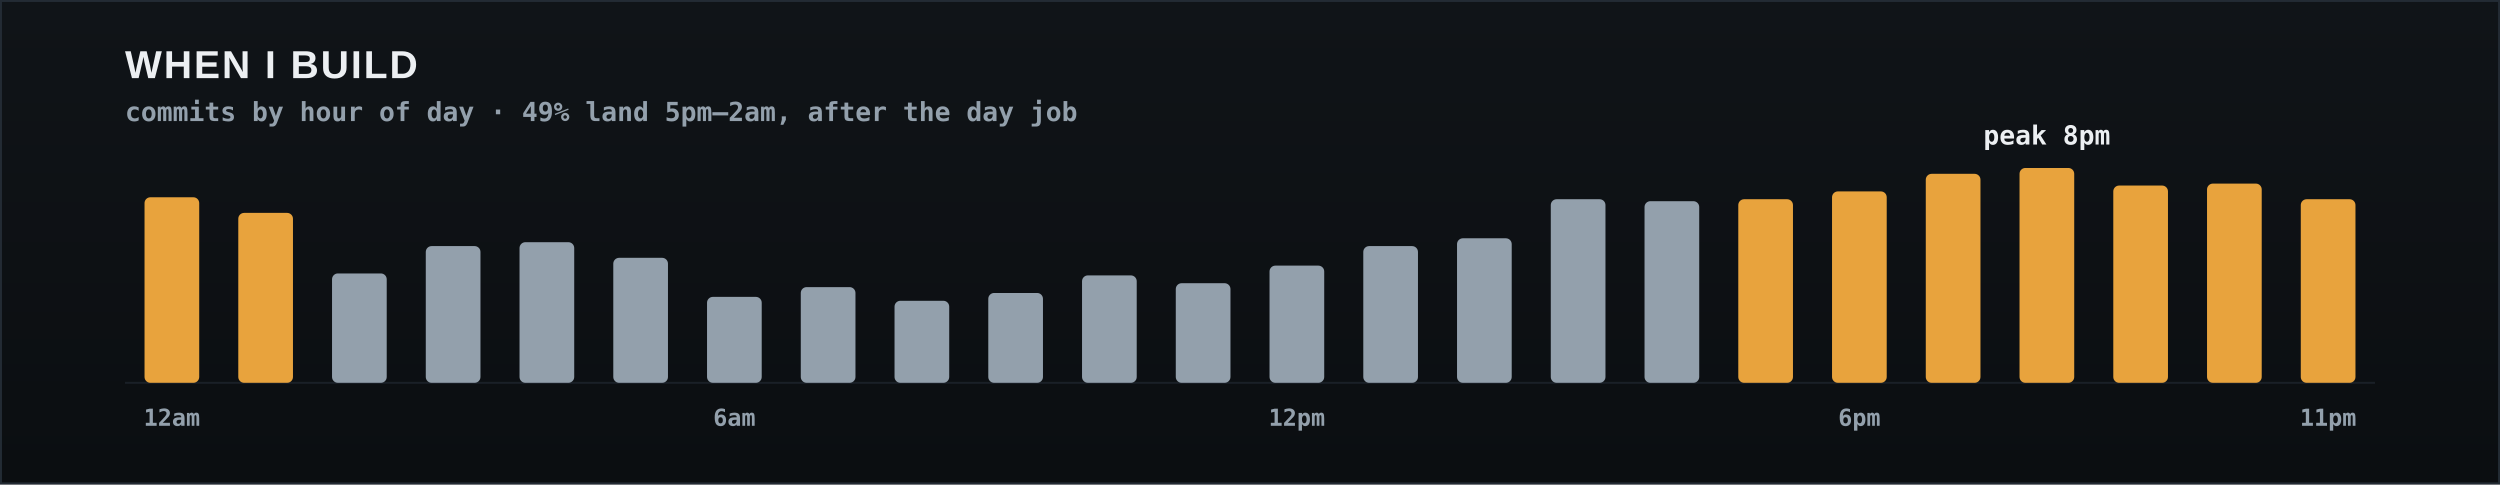
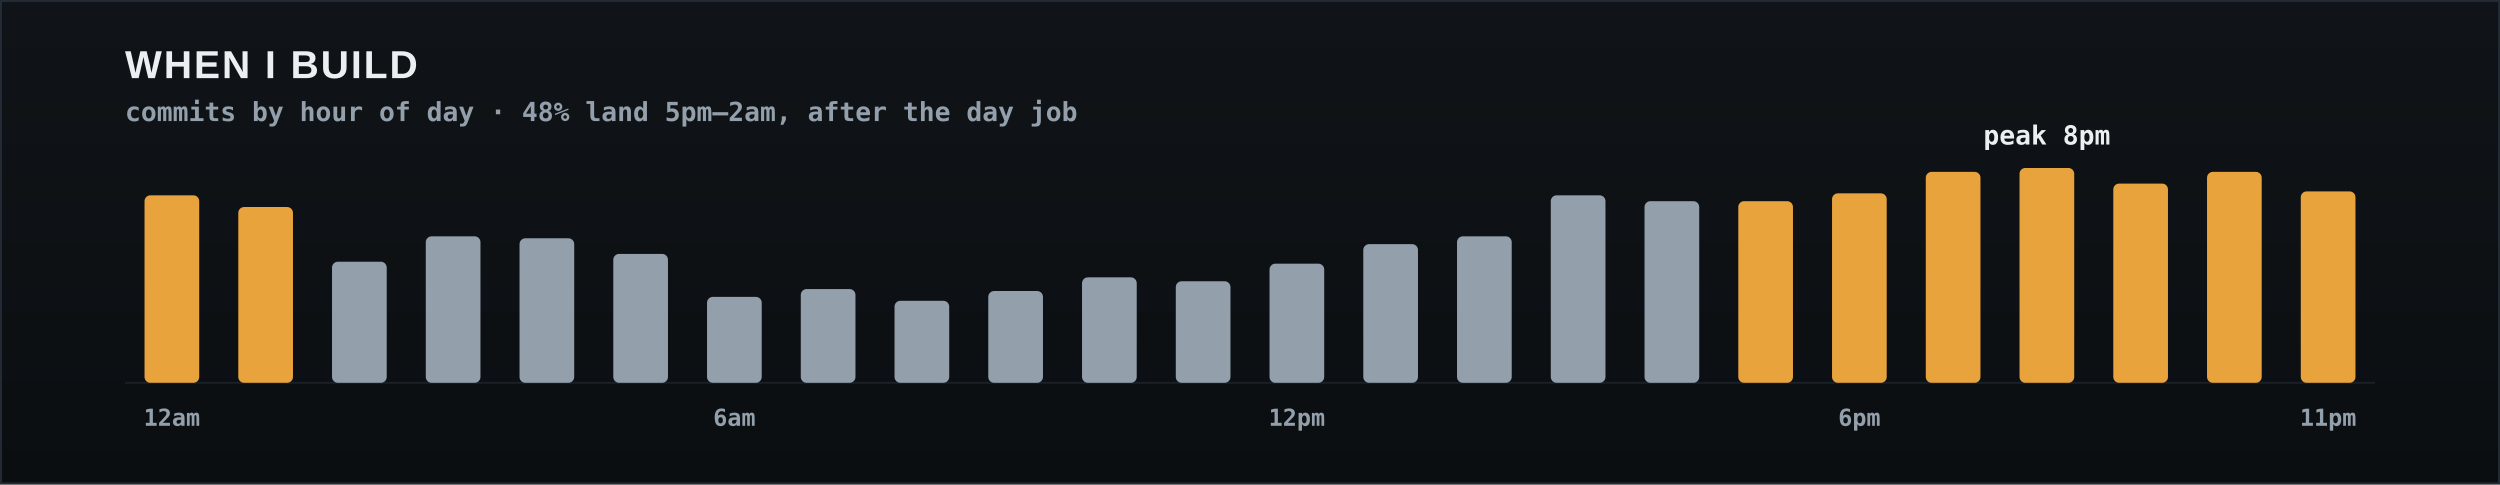
- <svg xmlns="http://www.w3.org/2000/svg" width="1280" height="248" viewBox="0 0 1280 248" role="img" aria-label="Commits by hour of day, showing 49 percent between 5pm and 2am">
+ <svg xmlns="http://www.w3.org/2000/svg" width="1280" height="248" viewBox="0 0 1280 248" role="img" aria-label="Commits by hour of day: 48 percent land between 5pm and 2am, peaking at 20:00">
  <defs>
    <linearGradient id="g" x1="0" y1="0" x2="0" y2="1">
      <stop offset="0" stop-color="#101418" />
      <stop offset="1" stop-color="#0b0e11" />
    </linearGradient>
  </defs>
  <rect width="1280" height="248" fill="url(#g)" />
  <rect x="0.5" y="0.5" width="1279" height="247" fill="none" stroke="#232b34" />
  <text x="64" y="40" font-family="Avenir Next, Helvetica Neue, Arial, sans-serif" font-size="20" font-weight="700" letter-spacing="1" fill="#eceff2">WHEN I BUILD</text>
-   <text x="64" y="62" font-family="SF Mono, Menlo, Consolas, monospace" font-size="13.5" font-weight="600" fill="#93a0ac">commits by hour of day · 49% land 5pm–2am, after the day job</text>
+   <text x="64" y="62" font-family="SF Mono, Menlo, Consolas, monospace" font-size="13.5" font-weight="600" fill="#93a0ac">commits by hour of day · 48% land 5pm–2am, after the day job</text>
  <line x1="64" y1="196" x2="1216" y2="196" stroke="#1a2027" />
-   <rect x="74" y="101" width="28" height="95" rx="3" fill="#e8a33d" />
-   <rect x="122" y="109" width="28" height="87" rx="3" fill="#e8a33d" />
-   <rect x="170" y="140" width="28" height="56" rx="3" fill="#93a0ac" />
-   <rect x="218" y="126" width="28" height="70" rx="3" fill="#93a0ac" />
-   <rect x="266" y="124" width="28" height="72" rx="3" fill="#93a0ac" />
-   <rect x="314" y="132" width="28" height="64" rx="3" fill="#93a0ac" />
+   <rect x="74" y="100" width="28" height="96" rx="3" fill="#e8a33d" />
+   <rect x="122" y="106" width="28" height="90" rx="3" fill="#e8a33d" />
+   <rect x="170" y="134" width="28" height="62" rx="3" fill="#93a0ac" />
+   <rect x="218" y="121" width="28" height="75" rx="3" fill="#93a0ac" />
+   <rect x="266" y="122" width="28" height="74" rx="3" fill="#93a0ac" />
+   <rect x="314" y="130" width="28" height="66" rx="3" fill="#93a0ac" />
  <rect x="362" y="152" width="28" height="44" rx="3" fill="#93a0ac" />
-   <rect x="410" y="147" width="28" height="49" rx="3" fill="#93a0ac" />
+   <rect x="410" y="148" width="28" height="48" rx="3" fill="#93a0ac" />
  <rect x="458" y="154" width="28" height="42" rx="3" fill="#93a0ac" />
-   <rect x="506" y="150" width="28" height="46" rx="3" fill="#93a0ac" />
-   <rect x="554" y="141" width="28" height="55" rx="3" fill="#93a0ac" />
-   <rect x="602" y="145" width="28" height="51" rx="3" fill="#93a0ac" />
-   <rect x="650" y="136" width="28" height="60" rx="3" fill="#93a0ac" />
-   <rect x="698" y="126" width="28" height="70" rx="3" fill="#93a0ac" />
-   <rect x="746" y="122" width="28" height="74" rx="3" fill="#93a0ac" />
-   <rect x="794" y="102" width="28" height="94" rx="3" fill="#93a0ac" />
+   <rect x="506" y="149" width="28" height="47" rx="3" fill="#93a0ac" />
+   <rect x="554" y="142" width="28" height="54" rx="3" fill="#93a0ac" />
+   <rect x="602" y="144" width="28" height="52" rx="3" fill="#93a0ac" />
+   <rect x="650" y="135" width="28" height="61" rx="3" fill="#93a0ac" />
+   <rect x="698" y="125" width="28" height="71" rx="3" fill="#93a0ac" />
+   <rect x="746" y="121" width="28" height="75" rx="3" fill="#93a0ac" />
+   <rect x="794" y="100" width="28" height="96" rx="3" fill="#93a0ac" />
  <rect x="842" y="103" width="28" height="93" rx="3" fill="#93a0ac" />
-   <rect x="890" y="102" width="28" height="94" rx="3" fill="#e8a33d" />
-   <rect x="938" y="98" width="28" height="98" rx="3" fill="#e8a33d" />
-   <rect x="986" y="89" width="28" height="107" rx="3" fill="#e8a33d" />
+   <rect x="890" y="103" width="28" height="93" rx="3" fill="#e8a33d" />
+   <rect x="938" y="99" width="28" height="97" rx="3" fill="#e8a33d" />
+   <rect x="986" y="88" width="28" height="108" rx="3" fill="#e8a33d" />
  <rect x="1034" y="86" width="28" height="110" rx="3" fill="#e8a33d" />
-   <rect x="1082" y="95" width="28" height="101" rx="3" fill="#e8a33d" />
-   <rect x="1130" y="94" width="28" height="102" rx="3" fill="#e8a33d" />
-   <rect x="1178" y="102" width="28" height="94" rx="3" fill="#e8a33d" />
+   <rect x="1082" y="94" width="28" height="102" rx="3" fill="#e8a33d" />
+   <rect x="1130" y="88" width="28" height="108" rx="3" fill="#e8a33d" />
+   <rect x="1178" y="98" width="28" height="98" rx="3" fill="#e8a33d" />
  <text x="88" y="218" font-family="SF Mono, Menlo, Consolas, monospace" font-size="12" font-weight="600" fill="#93a0ac" text-anchor="middle">12am</text>
  <text x="376" y="218" font-family="SF Mono, Menlo, Consolas, monospace" font-size="12" font-weight="600" fill="#93a0ac" text-anchor="middle">6am</text>
  <text x="664" y="218" font-family="SF Mono, Menlo, Consolas, monospace" font-size="12" font-weight="600" fill="#93a0ac" text-anchor="middle">12pm</text>
  <text x="952" y="218" font-family="SF Mono, Menlo, Consolas, monospace" font-size="12" font-weight="600" fill="#93a0ac" text-anchor="middle">6pm</text>
  <text x="1192" y="218" font-family="SF Mono, Menlo, Consolas, monospace" font-size="12" font-weight="600" fill="#93a0ac" text-anchor="middle">11pm</text>
  <text x="1048" y="74" font-family="SF Mono, Menlo, Consolas, monospace" font-size="13.5" font-weight="700" fill="#eceff2" text-anchor="middle">peak 8pm</text>
</svg>
